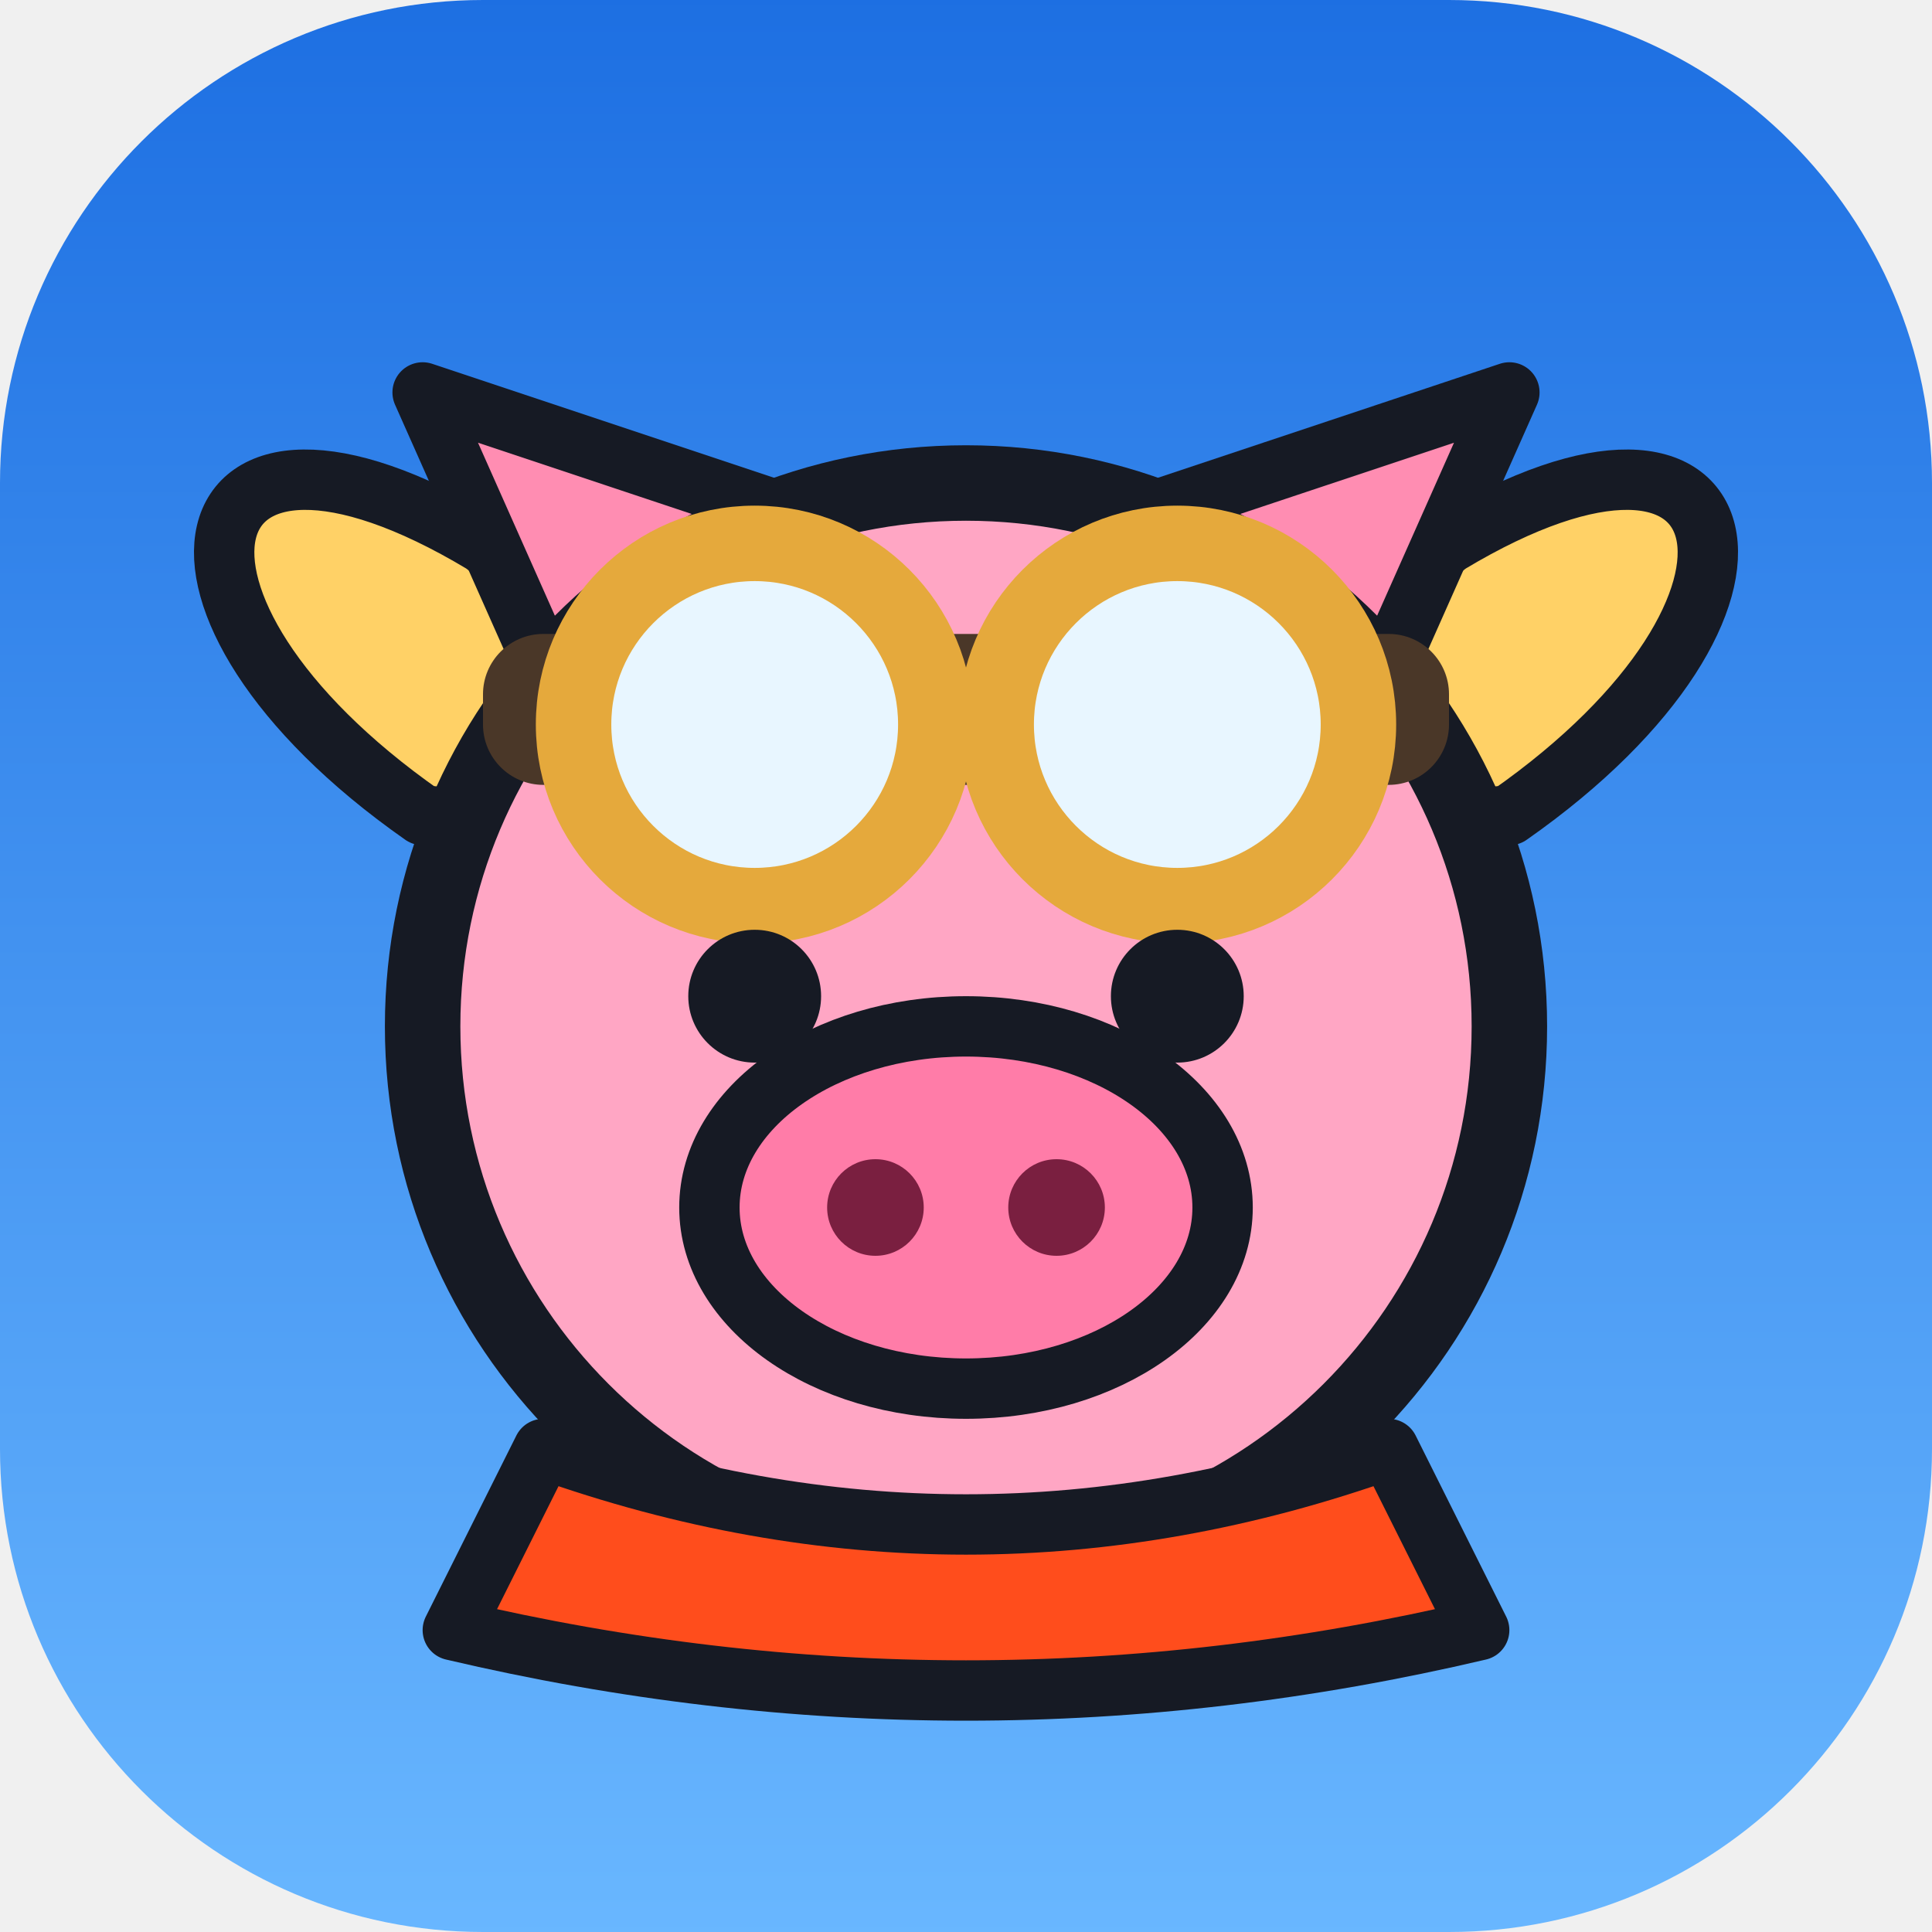
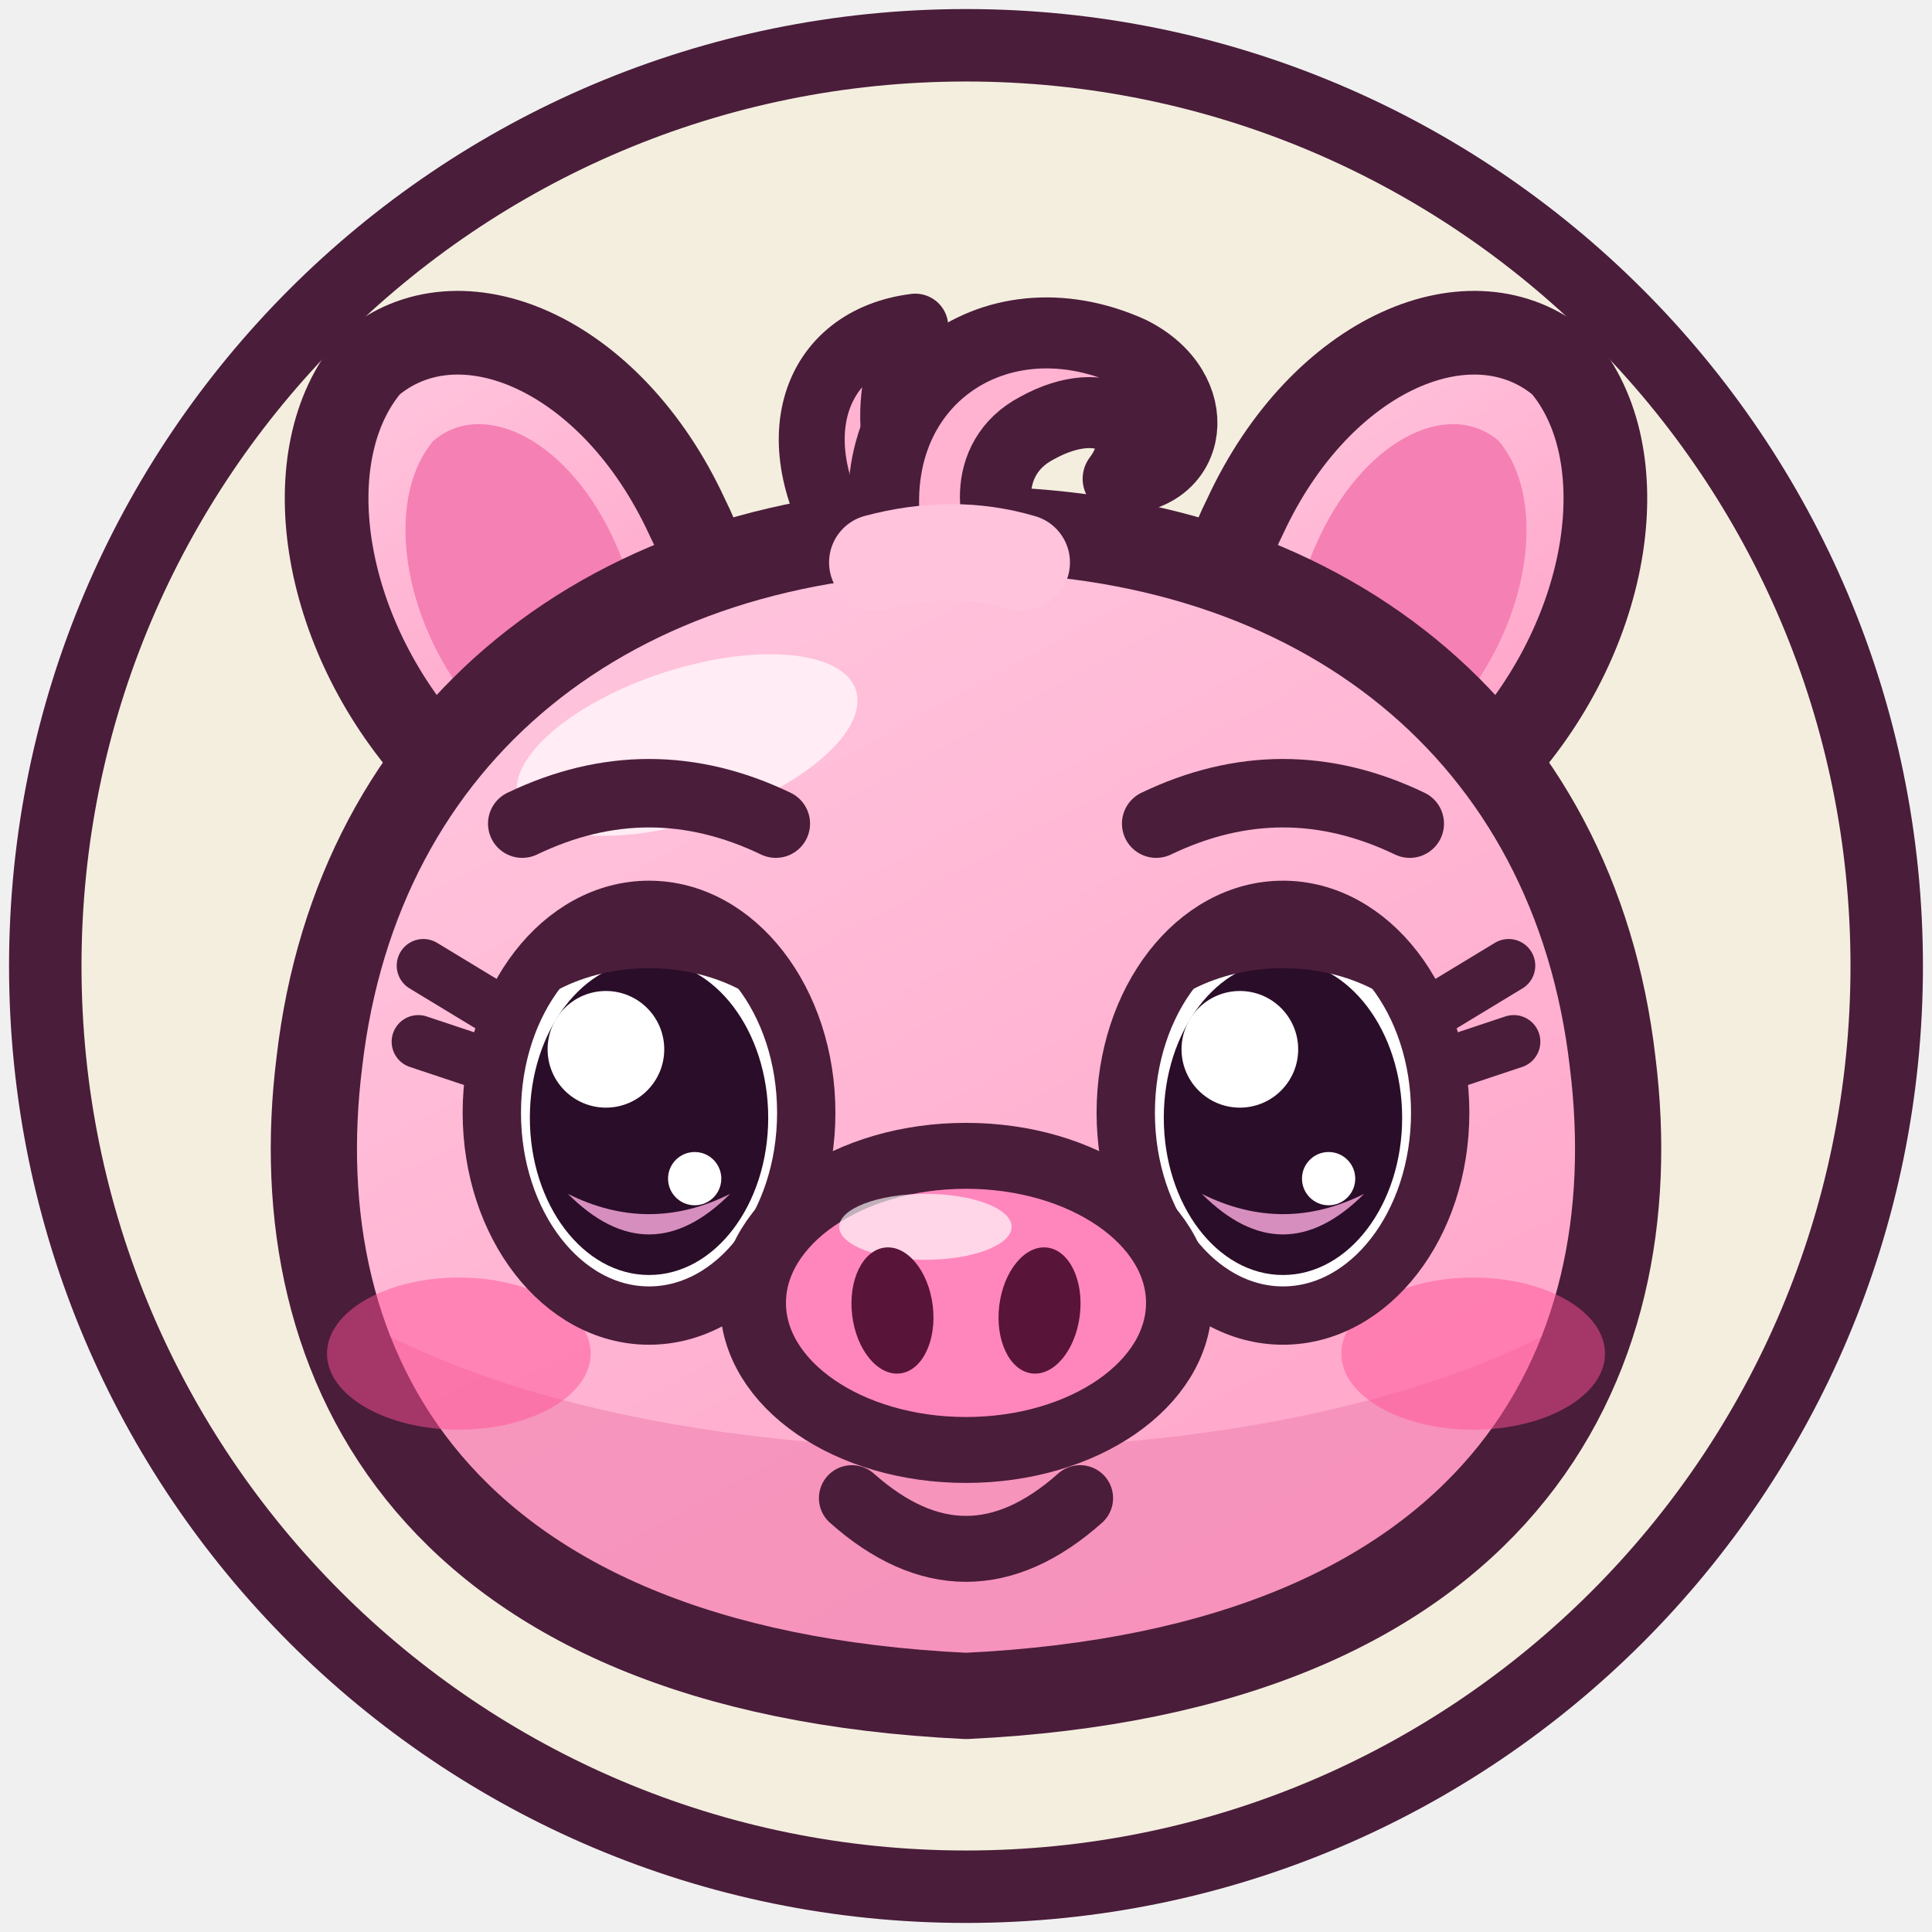
<svg xmlns="http://www.w3.org/2000/svg" viewBox="0 0 64 64">
  <defs>
-     <linearGradient id="sky" x1="0" y1="0" x2="0" y2="1">
-       <stop offset="0%" stop-color="#1D6FE2" />
-       <stop offset="100%" stop-color="#69B7FF" />
+     <linearGradient id="sk" x1="0.2" y1="0" x2="0.8" y2="1">
+       <stop offset="0" stop-color="#ffc6de" />
+       <stop offset="1" stop-color="#ffa2c7" />
    </linearGradient>
+     <clipPath id="hc">
+       <path d="M 32,13 C 46,13 56,21 57.5,34 C 59,46 53,58 32,59 C 11,58 5,46 6.5,34 C 8,21 18,13 32,13 Z" />
+     </clipPath>
+     <clipPath id="el">
+       <ellipse cx="19.5" cy="36" rx="6.2" ry="8" />
+     </clipPath>
+     <clipPath id="er">
+       <ellipse cx="44.5" cy="36" rx="6.2" ry="8" />
+     </clipPath>
  </defs>
-   <rect width="64" height="64" rx="16" fill="url(#sky)" />
-   <path d="M14 27 C4 20, 6 12, 16 18 C20 21, 22 24, 22 28 Z" fill="#FFD166" stroke="#161A24" stroke-width="2" stroke-linejoin="round" />
-   <path d="M50 27 C60 20, 58 12, 48 18 C44 21, 42 24, 42 28 Z" fill="#FFD166" stroke="#161A24" stroke-width="2" stroke-linejoin="round" />
-   <path d="M18 22 L14 13 L26 17 Z" fill="#FF8DB2" stroke="#161A24" stroke-width="2" stroke-linejoin="round" />
-   <path d="M46 22 L50 13 L38 17 Z" fill="#FF8DB2" stroke="#161A24" stroke-width="2" stroke-linejoin="round" />
-   <circle cx="32" cy="34" r="18" fill="#FFA6C4" stroke="#161A24" stroke-width="2.5" />
-   <rect x="16" y="21" width="32" height="5" rx="2" fill="#4A3728" />
-   <circle cx="25" cy="24" r="6" fill="#E8F6FF" stroke="#E5A93C" stroke-width="2.5" />
-   <circle cx="39" cy="24" r="6" fill="#E8F6FF" stroke="#E5A93C" stroke-width="2.5" />
-   <line x1="31" y1="24" x2="33" y2="24" stroke="#E5A93C" stroke-width="2.5" />
-   <circle cx="25" cy="33" r="2.2" fill="#161A24" />
-   <circle cx="39" cy="33" r="2.2" fill="#161A24" />
-   <ellipse cx="32" cy="40" rx="8.5" ry="6" fill="#FF7CA8" stroke="#161A24" stroke-width="2" />
-   <circle cx="29" cy="40" r="1.6" fill="#7A1F40" />
-   <circle cx="35" cy="40" r="1.6" fill="#7A1F40" />
-   <path d="M18 48 Q32 53 46 48 L49 54 Q32 58 15 54 Z" fill="#FF4D1C" stroke="#161A24" stroke-width="2" stroke-linejoin="round" />
+   <circle cx="32" cy="32" r="30.5" fill="#f4eedf" stroke="#4a1d3a" stroke-width="2.4" />
+   <g transform="translate(32 33.5) scale(0.84) translate(-32 -32)">
+     <path d="M 11,22 C 6.5,17 5.5,10 8.5,6.5 C 12,3.5 18,6 21,12.5 C 23,16.5 22.5,20.5 20,22.5 Z" fill="url(#sk)" stroke="#4a1d3a" stroke-width="3.3" stroke-linejoin="round" />
+     <path d="M 12.2,19.5 C 9.6,16 9.2,11.6 11,9.5 C 13,7.8 16.4,9.5 18.2,13.6 C 19.3,16 19,18.6 17.5,20 Z" fill="#f580b4" />
+     <path d="M 53,22 C 57.5,17 58.5,10 55.5,6.5 C 52,3.5 46,6 43,12.5 C 41,16.5 41.5,20.5 44,22.5 Z" fill="url(#sk)" stroke="#4a1d3a" stroke-width="3.3" stroke-linejoin="round" />
+     <path d="M 51.8,19.5 C 54.4,16 54.8,11.6 53,9.5 C 51,7.8 47.6,9.5 45.8,13.6 C 44.7,16 45,18.6 46.5,20 Z" fill="#f580b4" />
+     <path d="M 32,13 C 46,13 56,21 57.5,34 C 59,46 53,58 32,59 C 11,58 5,46 6.5,34 C 8,21 18,13 32,13 Z" fill="url(#sk)" />
+     <g clip-path="url(#hc)">
+       <path d="M 4,41 C 14,52 50,52 60,41 L 62,62 L 2,62 Z" fill="#f28ab5" opacity="0.72" />
+       <ellipse cx="21" cy="21.5" rx="7" ry="3" fill="#fff0f6" opacity="0.92" transform="rotate(-18 21 21.5)" />
+     </g>
+     <path d="M 32,13 C 46,13 56,21 57.5,34 C 59,46 53,58 32,59 C 11,58 5,46 6.5,34 C 8,21 18,13 32,13 Z" fill="none" stroke="#4a1d3a" stroke-width="3.4" stroke-linejoin="round" />
+     <path d="M 27.5,14 C 24.5,9.5 26,5.5 30,5 C 28.5,8 29,11 31,13.5" fill="#ffb3d1" stroke="#4a1d3a" stroke-width="2.6" stroke-linecap="round" stroke-linejoin="round" />
+     <path d="M 29,14 C 27.5,7.5 33,3.5 38.5,6 C 41.5,7.5 41,11 38,11 C 39.5,9 37.5,7.5 34.8,9 C 32.5,10.2 33,13 34,14" fill="#ffb3d1" stroke="#4a1d3a" stroke-width="2.8" stroke-linecap="round" stroke-linejoin="round" />
+     <path d="M 28.5,14.3 Q 31.5,13.5 34.2,14.3" stroke="#ffc3dc" stroke-width="3.8" stroke-linecap="round" fill="none" />
+     <ellipse cx="12" cy="45.5" rx="5.2" ry="3" fill="#ff5296" opacity="0.5" />
+     <ellipse cx="52" cy="45.5" rx="5.2" ry="3" fill="#ff5296" opacity="0.5" />
+     <ellipse cx="19.5" cy="36" rx="6.2" ry="8" fill="#ffffff" />
+     <g clip-path="url(#el)">
+       <ellipse cx="19.5" cy="36.2" rx="4.7" ry="6.2" fill="#2a0d28" />
+       <path d="M 16.3,39.2 Q 19.5,42.4 22.7,39.2 Q 19.5,40.8 16.3,39.2 Z" fill="#f4a4d8" opacity="0.85" />
+       <circle cx="17.8" cy="33.5" r="2.3" fill="#ffffff" />
+       <circle cx="21.3" cy="38.6" r="1.05" fill="#ffffff" />
+     </g>
+     <ellipse cx="19.5" cy="36" rx="6.2" ry="8" fill="none" stroke="#4a1d3a" stroke-width="2.3" />
+     <path d="M 13.4,33.6 C 15,26.8 24,26.8 25.6,33.6 C 23.3,29.2 15.7,29.2 13.4,33.6 Z" fill="#4a1d3a" />
+     <path d="M 13.9,32.2 L 10.6,30.2 M 13.4,34.2 L 10.4,33.2" stroke="#4a1d3a" stroke-width="2.1" stroke-linecap="round" fill="none" />
+     <ellipse cx="44.5" cy="36" rx="6.2" ry="8" fill="#ffffff" />
+     <g clip-path="url(#er)">
+       <ellipse cx="44.5" cy="36.2" rx="4.7" ry="6.2" fill="#2a0d28" />
+       <path d="M 41.3,39.2 Q 44.5,42.4 47.7,39.2 Q 44.5,40.8 41.3,39.2 Z" fill="#f4a4d8" opacity="0.85" />
+       <circle cx="42.8" cy="33.5" r="2.3" fill="#ffffff" />
+       <circle cx="46.3" cy="38.6" r="1.05" fill="#ffffff" />
+     </g>
+     <ellipse cx="44.5" cy="36" rx="6.2" ry="8" fill="none" stroke="#4a1d3a" stroke-width="2.3" />
+     <path d="M 38.4,33.6 C 40,26.8 49,26.8 50.6,33.6 C 48.3,29.2 40.7,29.2 38.4,33.6 Z" fill="#4a1d3a" />
+     <path d="M 50.1,32.2 L 53.4,30.2 M 50.6,34.2 L 53.6,33.2" stroke="#4a1d3a" stroke-width="2.1" stroke-linecap="round" fill="none" />
+     <path d="M 14.5,24.6 Q 19.5,22.2 24.5,24.6 M 39.5,24.6 Q 44.5,22.2 49.5,24.6" stroke="#4a1d3a" stroke-width="2.7" stroke-linecap="round" fill="none" />
+     <ellipse cx="32" cy="43.5" rx="8.4" ry="5.8" fill="#ff86bc" stroke="#4a1d3a" stroke-width="2.6" />
+     <ellipse cx="30.4" cy="40.5" rx="3.4" ry="1.3" fill="#ffffff" opacity="0.65" />
+     <ellipse cx="29.1" cy="43.8" rx="1.6" ry="2.5" fill="#591439" transform="rotate(-7 29.1 43.8)" />
+     <ellipse cx="34.9" cy="43.8" rx="1.6" ry="2.5" fill="#591439" transform="rotate(7 34.9 43.8)" />
+     <path d="M 27.5,51.2 Q 32,55.2 36.5,51.2" stroke="#4a1d3a" stroke-width="2.6" stroke-linecap="round" fill="none" />
+   </g>
</svg>
